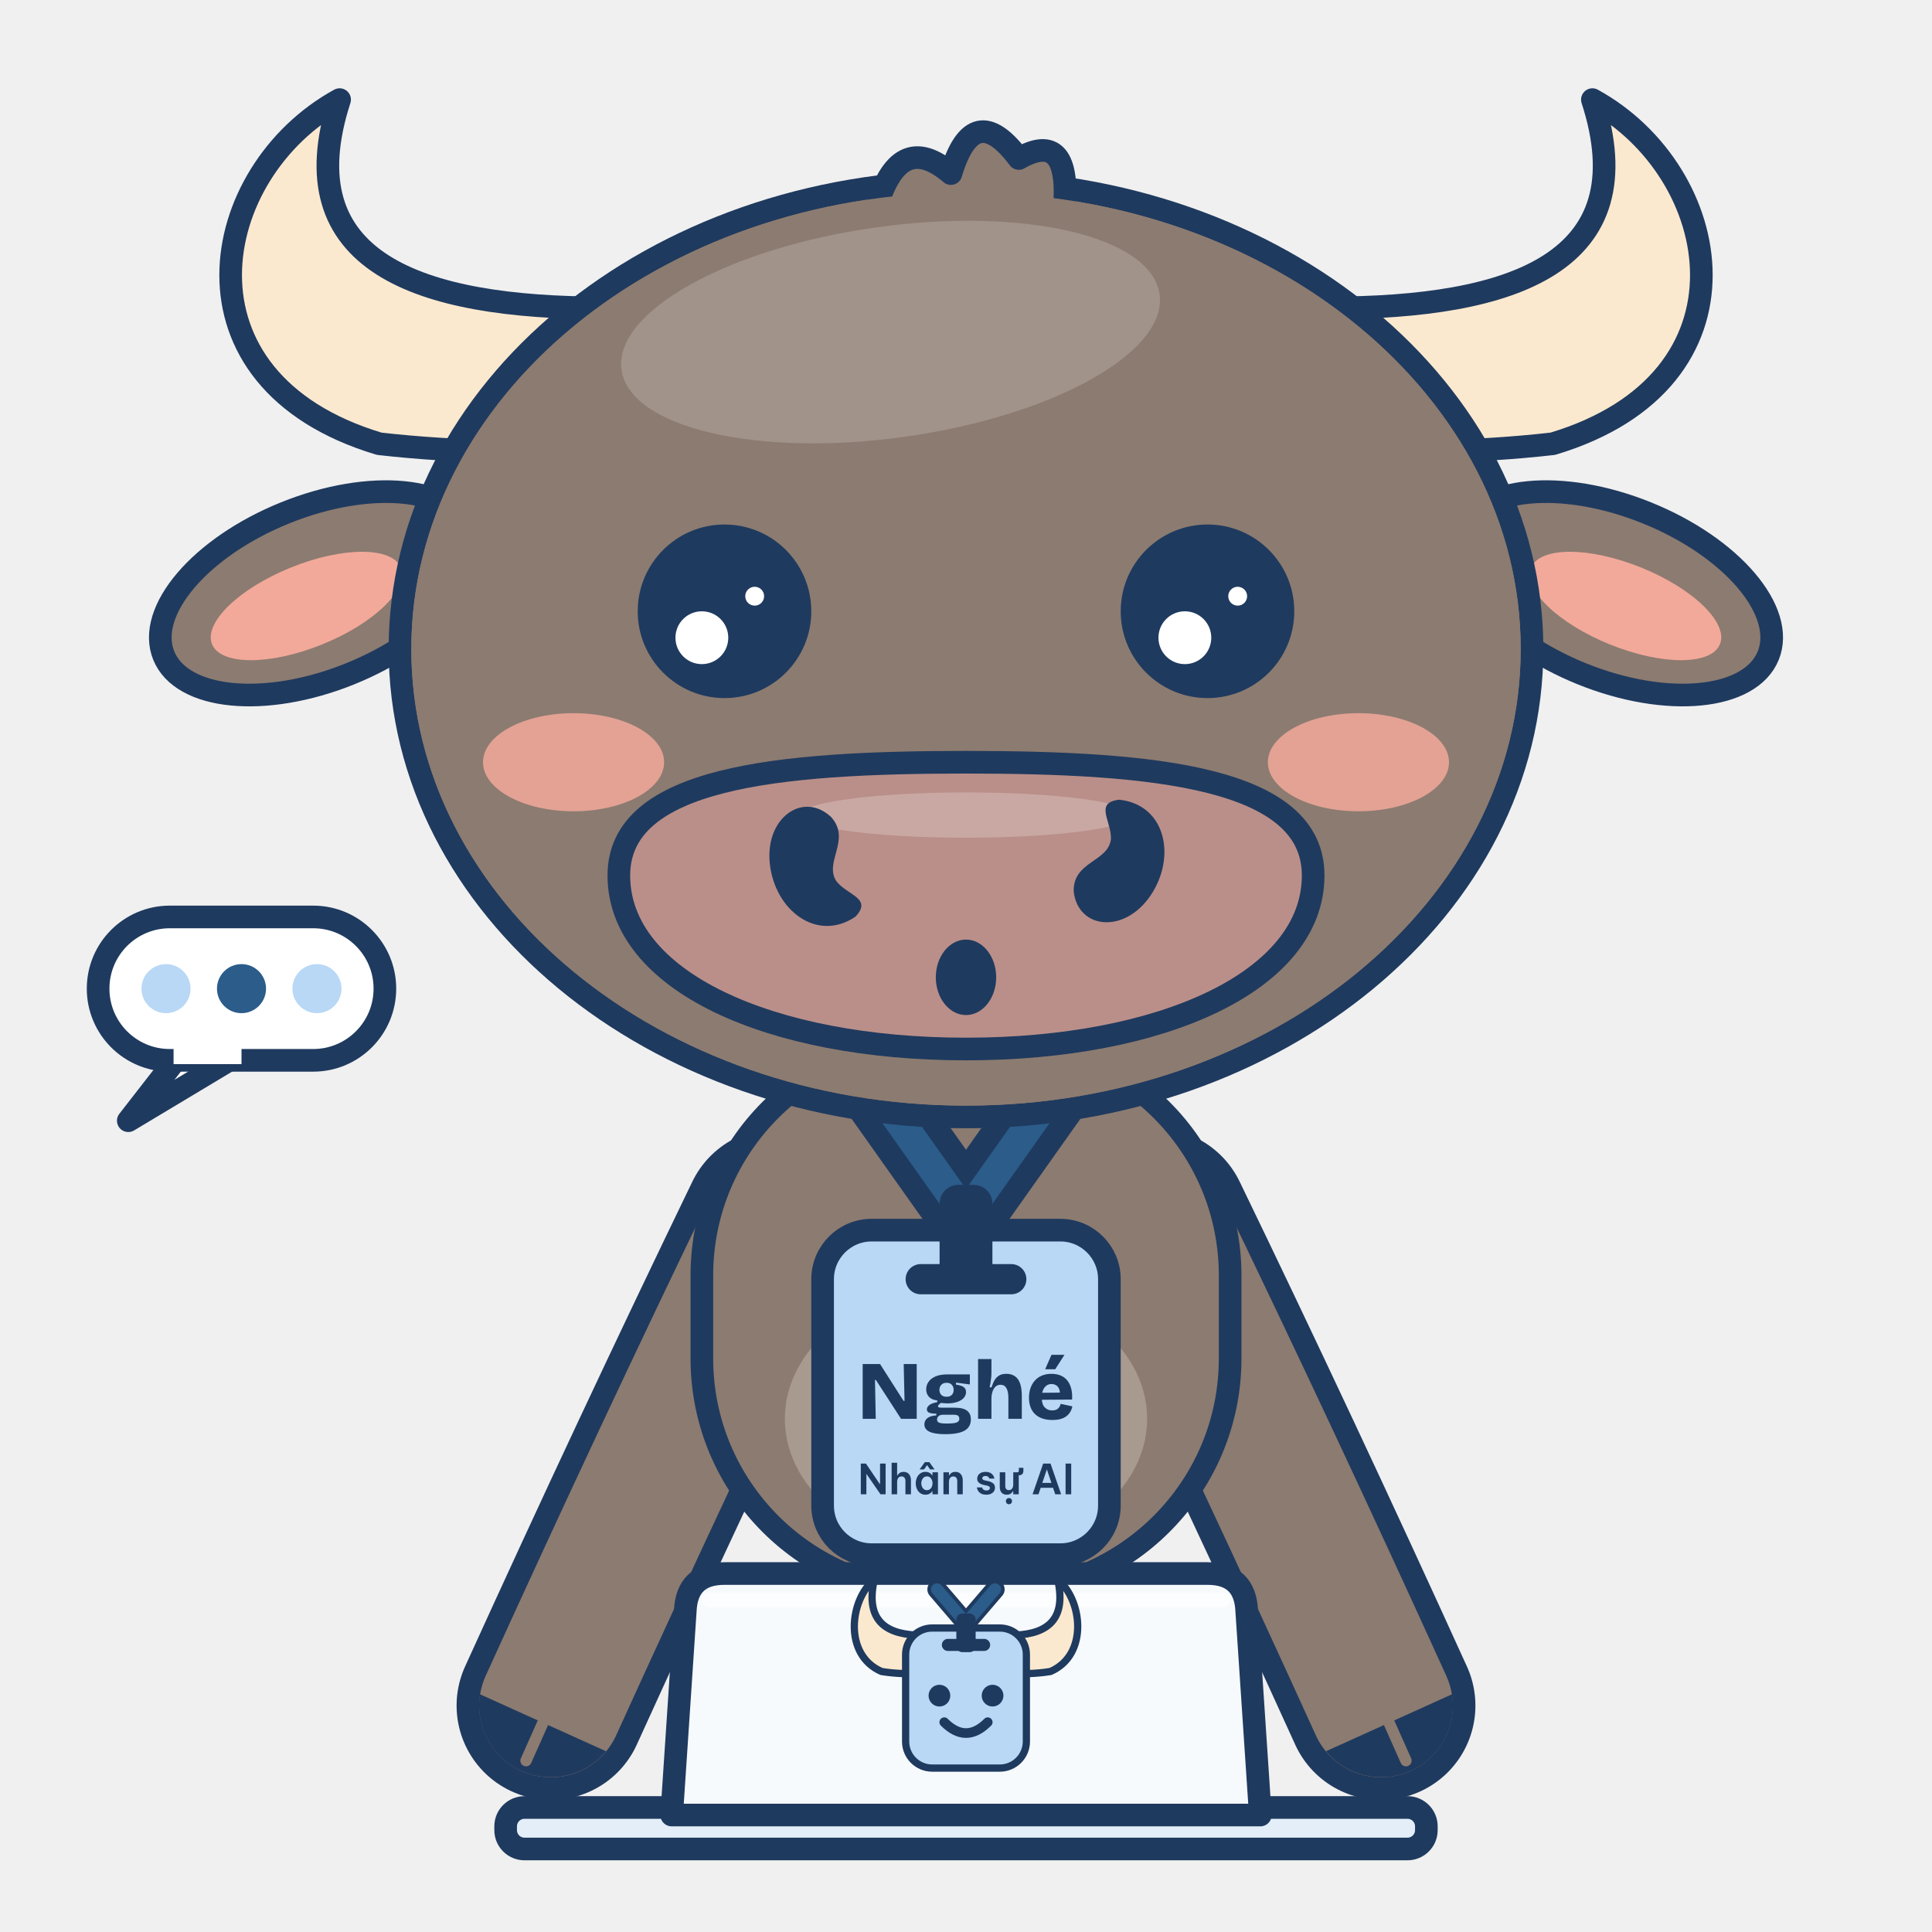
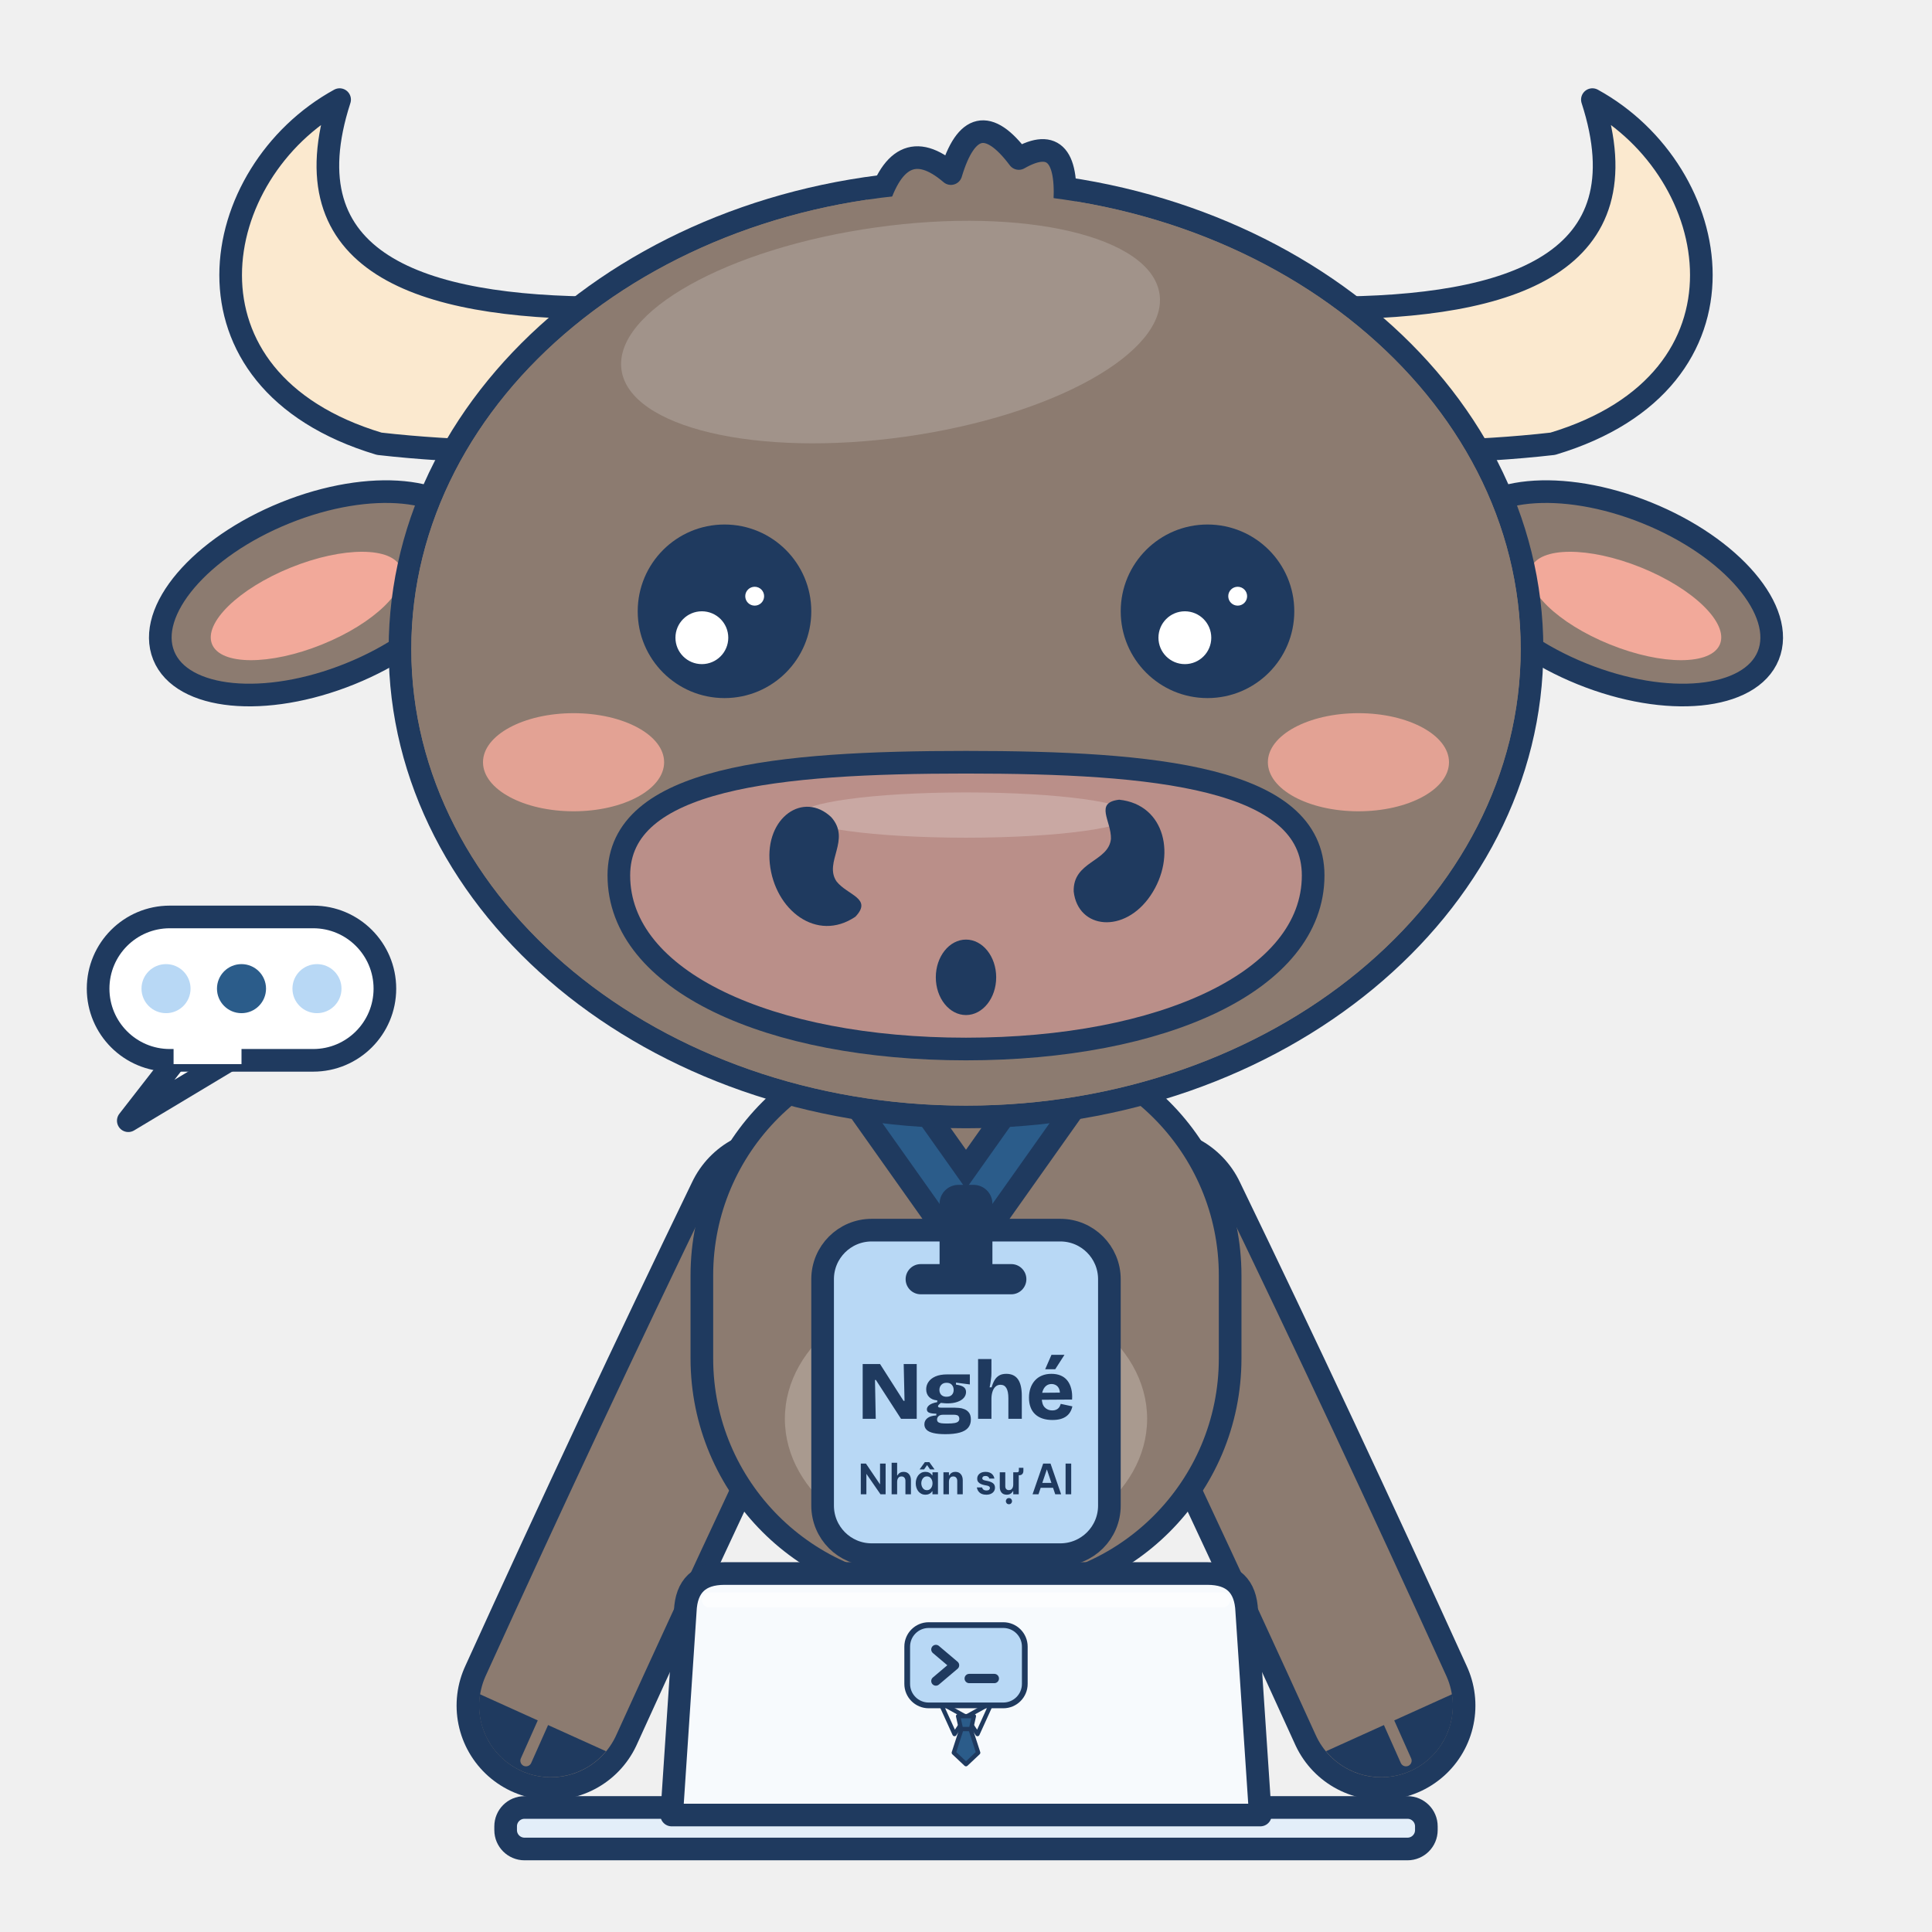
<svg xmlns="http://www.w3.org/2000/svg" viewBox="0 0 512 512" width="512" height="512">
  <g transform="translate(0 -24)">
    <g class="horns">
      <path d="M 160 105.6 C 111 105.6 76 93.6 90 50.4 C 55 69.6 44.5 124.8 100.5 141.6 C 121.5 144 142.5 144 167 144 Z" fill="#FBE9CF" stroke="#1F3A5F" stroke-width="6" stroke-linejoin="round" />
      <g transform="translate(512 0) scale(-1 1)">
        <path d="M 160 105.6 C 111 105.6 76 93.6 90 50.4 C 55 69.6 44.5 124.8 100.5 141.6 C 121.5 144 142.5 144 167 144 Z" fill="#FBE9CF" stroke="#1F3A5F" stroke-width="6" stroke-linejoin="round" />
      </g>
    </g>
    <g class="ears">
      <g transform="translate(112 170) rotate(-22)">
        <ellipse cx="-30" cy="0" rx="44" ry="23" fill="#8C7B70" stroke="#1F3A5F" stroke-width="6" stroke-linejoin="round" />
        <ellipse cx="-34" cy="2" rx="27" ry="11" fill="#F2A99A" />
      </g>
      <g transform="translate(512 0) scale(-1 1)">
        <g transform="translate(112 170) rotate(-22)">
          <ellipse cx="-30" cy="0" rx="44" ry="23" fill="#8C7B70" stroke="#1F3A5F" stroke-width="6" stroke-linejoin="round" />
          <ellipse cx="-34" cy="2" rx="27" ry="11" fill="#F2A99A" />
        </g>
      </g>
    </g>
    <g class="arm-left">
      <path d="M 206 348 Q 176 410 146 476" stroke="#1F3A5F" stroke-width="50" stroke-linecap="round" fill="none" />
      <path d="M 206 348 Q 176 410 146 476" stroke="#8C7B70" stroke-width="38" stroke-linecap="round" fill="none" />
      <path d="M 127.2 473 A 19 19 0 0 0 160.6 488.1 Z" fill="#1F3A5F" />
      <path d="M 144.3 479.6 L 139.4 490.6" stroke="#8C7B70" stroke-width="3" stroke-linecap="round" />
    </g>
    <g class="arm-right">
      <path d="M 306 348 Q 336 410 366 476" stroke="#1F3A5F" stroke-width="50" stroke-linecap="round" fill="none" />
      <path d="M 306 348 Q 336 410 366 476" stroke="#8C7B70" stroke-width="38" stroke-linecap="round" fill="none" />
      <path d="M 351.4 488.1 A 19 19 0 0 0 384.8 473 Z" fill="#1F3A5F" />
      <path d="M 367.7 479.6 L 372.6 490.6" stroke="#8C7B70" stroke-width="3" stroke-linecap="round" />
    </g>
    <g class="body">
      <rect x="186" y="300" width="140" height="146" rx="62" fill="#8C7B70" stroke="#1F3A5F" stroke-width="6" stroke-linejoin="round" />
      <ellipse cx="256" cy="400" rx="48" ry="36" fill="#A99A8F" />
    </g>
    <g class="badge">
      <path d="M 222 298 L 256 346 L 290 298" fill="none" stroke="#1F3A5F" stroke-width="20" stroke-linecap="round" stroke-linejoin="round" />
      <path d="M 222 298 L 256 346 L 290 298" fill="none" stroke="#2B5C8A" stroke-width="8" stroke-linecap="round" stroke-linejoin="round" />
      <rect x="218" y="350" width="76" height="86" rx="13" fill="#B8D8F5" stroke="#1F3A5F" stroke-width="6" stroke-linejoin="round" />
      <rect x="240" y="359" width="32" height="8" rx="4" fill="#1F3A5F" />
      <rect x="249" y="338" width="14" height="26" rx="5" fill="#1F3A5F" />
      <path d="M232.08 400L228.62 400L228.62 385.48L233.22 385.48L239.44 395.23L239.71 395.23L239.49 385.48L242.94 385.48L242.94 400L238.78 400L232.12 389.70L231.88 389.70L232.08 400ZM250.53 404.07L250.53 404.07Q248.60 404.07 247.35 403.77Q246.11 403.48 245.54 402.89Q244.97 402.31 244.97 401.47L244.97 401.47Q244.97 400.46 245.77 399.82Q246.57 399.19 248.13 399.10L248.13 399.10L248.13 398.64Q246.93 398.64 246.28 398.39Q245.63 398.15 245.63 397.49L245.63 397.49Q245.63 396.88 246.27 396.37Q246.90 395.86 248.38 395.58L248.38 395.58L248.38 395.12Q247.03 395.01 246.24 394.23Q245.45 393.44 245.45 392.17L245.45 392.17Q245.45 391.09 246.07 390.20Q246.68 389.31 247.91 388.77Q249.15 388.23 251.00 388.23L251.00 388.23L257.02 388.23L257.02 390.89L253.35 390.41L253.35 390.94Q254.78 391.13 255.40 391.60Q256.01 392.06 256.01 392.89L256.01 392.89Q256.01 393.77 255.41 394.46Q254.80 395.14 253.70 395.52Q252.60 395.91 251.08 395.91L251.08 395.91Q250.82 395.91 250.50 395.89Q250.18 395.86 249.32 395.78L249.32 395.78Q248.97 396.08 248.77 396.29Q248.58 396.50 248.58 396.68L248.58 396.68Q248.58 396.81 248.69 396.90Q248.80 396.99 249.00 397.02Q249.21 397.05 249.46 397.05L249.46 397.05L253.00 397.05Q253.44 397.05 254.15 397.11Q254.87 397.16 255.58 397.45Q256.30 397.73 256.79 398.37Q257.29 399.01 257.29 400.20L257.29 400.20Q257.29 401.50 256.56 402.37Q255.84 403.23 254.34 403.65Q252.84 404.07 250.53 404.07ZM251.00 401.25L251.00 401.25Q252.27 401.25 252.97 401.12Q253.68 400.99 253.95 400.70Q254.23 400.42 254.23 400L254.23 400Q254.23 399.60 254.07 399.37Q253.92 399.14 253.68 399.05Q253.44 398.97 253.18 398.94Q252.93 398.92 252.75 398.92L252.75 398.92L249.92 398.92Q249.10 398.92 248.72 399.31Q248.33 399.69 248.33 400.20L248.33 400.20Q248.33 400.62 248.60 400.85Q248.86 401.08 249.44 401.17Q250.03 401.25 251.00 401.25ZM250.84 394.15L250.84 394.15Q251.79 394.15 252.26 393.64Q252.73 393.14 252.73 392.37L252.73 392.37Q252.73 391.53 252.25 390.99Q251.77 390.45 250.86 390.45L250.86 390.45Q249.96 390.45 249.46 390.99Q248.95 391.53 248.95 392.37L248.95 392.37Q248.95 392.87 249.17 393.28Q249.39 393.69 249.81 393.92Q250.22 394.15 250.84 394.15ZM262.74 400L259.20 400L259.20 392.61L259.20 384.16L262.74 384.16L262.74 387.79Q262.74 388.23 262.71 388.70Q262.68 389.18 262.60 389.67Q262.52 390.17 262.45 390.67Q262.37 391.18 262.26 391.66L262.26 391.66L262.79 391.66Q263.09 390.58 263.56 389.78Q264.02 388.98 264.77 388.53Q265.51 388.08 266.68 388.08L266.68 388.08Q268.75 388.08 269.77 389.52Q270.79 390.96 270.79 393.95L270.79 393.95L270.79 400L267.23 400L267.23 394.54Q267.23 392.76 266.71 391.87Q266.20 390.98 265.14 390.98L265.14 390.98Q264.33 390.98 263.80 391.49Q263.27 391.99 263.01 392.84Q262.74 393.69 262.74 394.72L262.74 394.72L262.74 400ZM278.87 400.31L278.87 400.31Q277.42 400.31 276.27 399.92Q275.13 399.54 274.33 398.79Q273.52 398.04 273.11 396.94Q272.69 395.84 272.69 394.41L272.69 394.41Q272.69 393.03 273.09 391.86Q273.50 390.69 274.26 389.85Q275.02 389 276.13 388.54Q277.24 388.08 278.63 388.08L278.63 388.08Q280.04 388.08 281.10 388.53Q282.17 388.98 282.86 389.86Q283.56 390.74 283.88 392.00Q284.22 393.27 284.11 394.90L284.11 394.90L275.02 394.96L275.02 393.11L282.08 393.05L280.83 393.91Q280.98 392.81 280.69 392.11Q280.41 391.42 279.86 391.10Q279.31 390.78 278.67 390.78L278.67 390.78Q277.90 390.78 277.32 391.20Q276.74 391.62 276.41 392.41Q276.07 393.20 276.07 394.35L276.07 394.35Q276.07 396.15 276.86 396.96Q277.64 397.78 278.85 397.78L278.85 397.78Q279.44 397.78 279.84 397.61Q280.23 397.45 280.49 397.19Q280.74 396.94 280.88 396.63Q281.02 396.33 281.11 396.04L281.11 396.04L284.19 396.70Q284.02 397.51 283.63 398.17Q283.25 398.83 282.60 399.32Q281.95 399.80 281.04 400.06Q280.12 400.31 278.87 400.31ZM282.10 383.04L279.64 386.87L276.98 386.87L278.65 383.04L282.10 383.04Z" fill="#1F3A5F" />
      <path d="M229.60 420L228.12 420L228.12 411.86L229.48 411.86L233.22 417.38L233.22 411.86L234.70 411.86L234.70 420L233.34 420L229.60 414.58L229.60 420ZM237.75 420L236.29 420L236.29 411.64L237.75 411.64L237.75 415.01L237.82 415.01Q237.91 414.85 238.09 414.63Q238.28 414.40 238.61 414.23Q238.94 414.06 239.45 414.06L239.45 414.06Q240.12 414.06 240.55 414.36Q240.99 414.67 241.20 415.16Q241.41 415.65 241.41 416.23L241.41 416.23L241.41 420L239.95 420L239.95 416.43Q239.95 415.95 239.69 415.61Q239.42 415.27 238.90 415.27L238.90 415.27Q238.49 415.27 238.24 415.47Q237.98 415.68 237.87 416.00Q237.75 416.31 237.75 416.67L237.75 416.67L237.75 420ZM244.89 413.41L243.70 413.41L245.10 411.48L246.28 411.48L247.67 413.41L246.48 413.41L245.69 412.26L244.89 413.41ZM245.26 414.06L245.26 414.06Q245.82 414.06 246.19 414.24Q246.55 414.42 246.76 414.64Q246.97 414.85 247.05 414.98L247.05 414.98L247.11 414.98L247.11 414.17L248.57 414.17L248.57 420L247.11 420L247.11 419.19L247.05 419.19Q246.97 419.32 246.76 419.54Q246.55 419.76 246.19 419.93Q245.82 420.11 245.26 420.11L245.26 420.11Q244.61 420.11 244.13 419.85Q243.65 419.59 243.32 419.16Q243.00 418.72 242.84 418.19Q242.68 417.65 242.68 417.08L242.68 417.08Q242.68 416.52 242.84 415.99Q243.00 415.45 243.32 415.01Q243.65 414.58 244.13 414.32Q244.61 414.06 245.26 414.06ZM245.65 415.26L245.65 415.26Q245.15 415.26 244.82 415.53Q244.48 415.80 244.32 416.22Q244.15 416.63 244.15 417.08L244.15 417.08Q244.15 417.54 244.32 417.95Q244.48 418.37 244.82 418.64Q245.15 418.91 245.65 418.91L245.65 418.91Q246.14 418.91 246.47 418.64Q246.80 418.37 246.97 417.95Q247.13 417.54 247.13 417.08L247.13 417.08Q247.13 416.63 246.97 416.22Q246.80 415.80 246.47 415.53Q246.14 415.26 245.65 415.26ZM251.48 420L250.02 420L250.02 414.17L251.48 414.17L251.48 415.01L251.54 415.01Q251.63 414.85 251.82 414.63Q252.01 414.40 252.34 414.23Q252.67 414.06 253.17 414.06L253.17 414.06Q253.84 414.06 254.28 414.36Q254.71 414.67 254.93 415.16Q255.14 415.65 255.14 416.23L255.14 416.23L255.14 420L253.68 420L253.68 416.43Q253.68 415.95 253.41 415.61Q253.15 415.27 252.62 415.27L252.62 415.27Q252.22 415.27 251.96 415.47Q251.71 415.68 251.59 416.00Q251.48 416.31 251.48 416.67L251.48 416.67L251.48 420ZM261.39 420.11L261.39 420.11Q260.68 420.11 260.21 419.92Q259.75 419.73 259.48 419.43Q259.21 419.14 259.08 418.86Q258.95 418.57 258.91 418.38Q258.87 418.19 258.87 418.19L258.87 418.19L260.26 418.19Q260.26 418.19 260.30 418.31Q260.33 418.43 260.45 418.59Q260.56 418.75 260.81 418.87Q261.05 418.99 261.44 418.99L261.44 418.99Q261.92 418.99 262.13 418.78Q262.34 418.58 262.34 418.33L262.34 418.33Q262.34 418.09 262.15 417.94Q261.97 417.79 261.62 417.71L261.62 417.71L260.82 417.55Q260.33 417.45 259.92 417.26Q259.50 417.06 259.23 416.73Q258.97 416.39 258.97 415.86L258.97 415.86Q258.97 415.08 259.56 414.57Q260.16 414.06 261.18 414.06L261.18 414.06Q261.83 414.06 262.25 414.24Q262.68 414.41 262.94 414.68Q263.19 414.94 263.32 415.20Q263.45 415.47 263.49 415.65Q263.52 415.83 263.52 415.83L263.52 415.83L262.18 415.83Q262.18 415.83 262.15 415.73Q262.12 415.62 262.01 415.49Q261.91 415.36 261.70 415.25Q261.50 415.15 261.16 415.15L261.16 415.15Q260.70 415.15 260.50 415.35Q260.31 415.55 260.31 415.76L260.31 415.76Q260.31 416.01 260.52 416.14Q260.73 416.27 261.06 416.34L261.06 416.34L261.82 416.50Q262.63 416.67 263.16 417.07Q263.68 417.48 263.68 418.25L263.68 418.25Q263.68 418.77 263.41 419.19Q263.14 419.62 262.63 419.86Q262.12 420.11 261.39 420.11ZM266.80 420.11L266.80 420.11Q265.89 420.11 265.42 419.55Q264.95 418.99 264.95 418.11L264.95 418.11L264.95 414.17L266.41 414.17L266.41 417.87Q266.41 418.34 266.66 418.62Q266.91 418.90 267.37 418.90L267.37 418.90Q267.78 418.90 268.03 418.69Q268.29 418.48 268.40 418.15Q268.52 417.82 268.52 417.47L268.52 417.47L268.52 414.17L269.59 414.17Q270.01 414.17 270.01 413.72L270.01 413.72L270.01 412.98L271.21 412.98L271.21 413.76Q271.21 414.32 270.92 414.64Q270.63 414.96 270.06 414.96L270.06 414.96L269.98 414.96L269.98 420L268.52 420L268.52 419.16L268.45 419.16Q268.34 419.36 268.14 419.58Q267.94 419.80 267.61 419.96Q267.29 420.11 266.80 420.11ZM267.38 422.64L267.38 422.64Q267.02 422.64 266.79 422.40Q266.56 422.16 266.56 421.83L266.56 421.83Q266.56 421.49 266.79 421.24Q267.02 421.00 267.38 421.00L267.38 421.00Q267.74 421.00 267.97 421.24Q268.20 421.49 268.20 421.83L268.20 421.83Q268.20 422.16 267.97 422.40Q267.74 422.64 267.38 422.64ZM275.21 420L273.64 420L276.45 411.86L278.40 411.86L281.21 420L279.65 420L279.07 418.28L275.79 418.28L275.21 420ZM277.43 413.39L276.22 416.99L278.64 416.99L277.43 413.39ZM283.88 420L282.39 420L282.39 411.86L283.88 411.86L283.88 420Z" fill="#1F3A5F" />
    </g>
    <g class="laptop">
      <rect x="134" y="503" width="244" height="11" rx="5" fill="#E3EEF9" stroke="#1F3A5F" stroke-width="6" stroke-linejoin="round" />
      <path d="M 192 441 L 320 441 Q 330 441 330.4 451 L 334 505 L 178 505 L 181.6 451 Q 182 441 192 441 Z" fill="#F7FAFD" stroke="#1F3A5F" stroke-width="6" stroke-linejoin="round" />
      <path d="M 188 448 L 324 448" stroke="#fff" stroke-width="4" stroke-linecap="round" opacity=".6" />
-       <g transform="translate(224 434.32)">
-         <g transform="scale(0.32)">
-           <path d="M 64 72 C 36 72 16 62 24 26 C 4 42 -2 88 30 102 C 42 104 54 104 68 104 Z" fill="#FBE9CF" stroke="#1F3A5F" stroke-width="6" stroke-linejoin="round" />
-           <path d="M 64 72 C 36 72 16 62 24 26 C 4 42 -2 88 30 102 C 42 104 54 104 68 104 Z" fill="#FBE9CF" stroke="#1F3A5F" stroke-width="6" stroke-linejoin="round" transform="translate(200 0) scale(-1 1)" />
-           <path d="M 76 34 L 100 62 L 124 34" fill="none" stroke="#1F3A5F" stroke-width="16" stroke-linecap="round" stroke-linejoin="round" />
-           <path d="M 76 34 L 100 62 L 124 34" fill="none" stroke="#2B5C8A" stroke-width="10" stroke-linecap="round" stroke-linejoin="round" />
-           <rect x="50" y="66" width="100" height="116" rx="22" fill="#B8D8F5" stroke="#1F3A5F" stroke-width="6" stroke-linejoin="round" />
-           <rect x="80" y="75" width="40" height="10" rx="5" fill="#1F3A5F" />
-           <circle cx="78" cy="122" r="9" fill="#1F3A5F" />
-           <circle cx="122" cy="122" r="9" fill="#1F3A5F" />
-           <path d="M 82 144 Q 100 162 118 144" fill="none" stroke="#1F3A5F" stroke-width="8" stroke-linecap="round" />
-           <rect x="92" y="54" width="16" height="32" rx="5" fill="#1F3A5F" />
+       <g transform="translate(237 451.25)">
+         <g transform="scale(0.19)">
+           <path d="M64 126 L100 146 L84 170 Z" fill="#F7FAFD" stroke="#1F3A5F" stroke-width="6" stroke-linejoin="round" />
+           <path d="M136 126 L100 146 L116 170 Z" fill="#F7FAFD" stroke="#1F3A5F" stroke-width="6" stroke-linejoin="round" />
+           <path d="M94 162 L106 162 L117 196 L100 212 L83 196 Z" fill="#2B5C8A" stroke="#1F3A5F" stroke-width="6" stroke-linejoin="round" />
+           <path d="M89 145 L111 145 L107 163 L93 163 Z" fill="#2B5C8A" stroke="#1F3A5F" stroke-width="6" stroke-linejoin="round" />
+           <rect x="18" y="18" width="164" height="112" rx="30" fill="#B8D8F5" stroke="#1F3A5F" stroke-width="8" />
+           <path d="M58 52 L84 74 L58 96" fill="none" stroke="#1F3A5F" stroke-width="13" stroke-linecap="round" stroke-linejoin="round" />
+           <rect x="98" y="86" width="48" height="13" rx="6.5" fill="#1F3A5F" />
        </g>
      </g>
    </g>
    <g class="head">
      <ellipse cx="256" cy="196" rx="150" ry="124" fill="#8C7B70" stroke="#1F3A5F" stroke-width="6" stroke-linejoin="round" />
      <path d="M 232 80 Q 238 58 252 70 Q 258 50 270 66 Q 284 58 282 80" fill="#8C7B70" stroke="#1F3A5F" stroke-width="6" stroke-linejoin="round" />
      <ellipse cx="256" cy="196" rx="147" ry="121" fill="#8C7B70" />
      <ellipse cx="236" cy="112" rx="72" ry="28" transform="rotate(-8 236 112)" fill="#fff" opacity=".18" />
      <ellipse cx="152" cy="226" rx="24" ry="13" fill="#F2A99A" opacity=".85" />
      <ellipse cx="360" cy="226" rx="24" ry="13" fill="#F2A99A" opacity=".85" />
      <circle cx="192" cy="186" r="23" fill="#1F3A5F" />
      <circle cx="186" cy="193" r="7" fill="#fff" />
      <circle cx="200" cy="182" r="2.5" fill="#fff" />
      <circle cx="320" cy="186" r="23" fill="#1F3A5F" />
      <circle cx="314" cy="193" r="7" fill="#fff" />
      <circle cx="328" cy="182" r="2.5" fill="#fff" />
      <path d="M 164 256 C 164 230 206 226 256 226 C 306 226 348 230 348 256 C 348 284 308 302 256 302 C 204 302 164 284 164 256 Z" fill="#BA8F89" stroke="#1F3A5F" stroke-width="6" stroke-linejoin="round" />
      <ellipse cx="256" cy="240" rx="44" ry="6" fill="#fff" opacity=".22" />
      <path transform="translate(214 254) rotate(160) scale(1.5)" d="M -5 -11 C 3 -13 8 -5 6 3 C 4 11 -4 13 -7 7 C -9 2 -3 0 -4 -4 C -5 -7 -9 -9 -5 -11 Z" fill="#1F3A5F" />
      <path transform="translate(298 254) rotate(20) scale(1.5)" d="M -5 -11 C 3 -13 8 -5 6 3 C 4 11 -4 13 -7 7 C -9 2 -3 0 -4 -4 C -5 -7 -9 -9 -5 -11 Z" fill="#1F3A5F" />
      <ellipse cx="256" cy="283" rx="8" ry="10" fill="#1F3A5F" />
    </g>
  </g>
  <g class="typing">
    <path d="M 48 279 L 34 297 L 64 279 Z" fill="#fff" stroke="#1F3A5F" stroke-width="6" stroke-linejoin="round" />
    <rect x="26" y="243" width="76" height="38" rx="19" fill="#fff" stroke="#1F3A5F" stroke-width="6" stroke-linejoin="round" />
    <path d="M 46 278 L 64 278" stroke="#fff" stroke-width="8" />
    <circle cx="44" cy="262" r="6.5" fill="#B8D8F5" />
    <circle cx="64" cy="262" r="6.5" fill="#2B5C8A" />
    <circle cx="84" cy="262" r="6.5" fill="#B8D8F5" />
  </g>
</svg>
